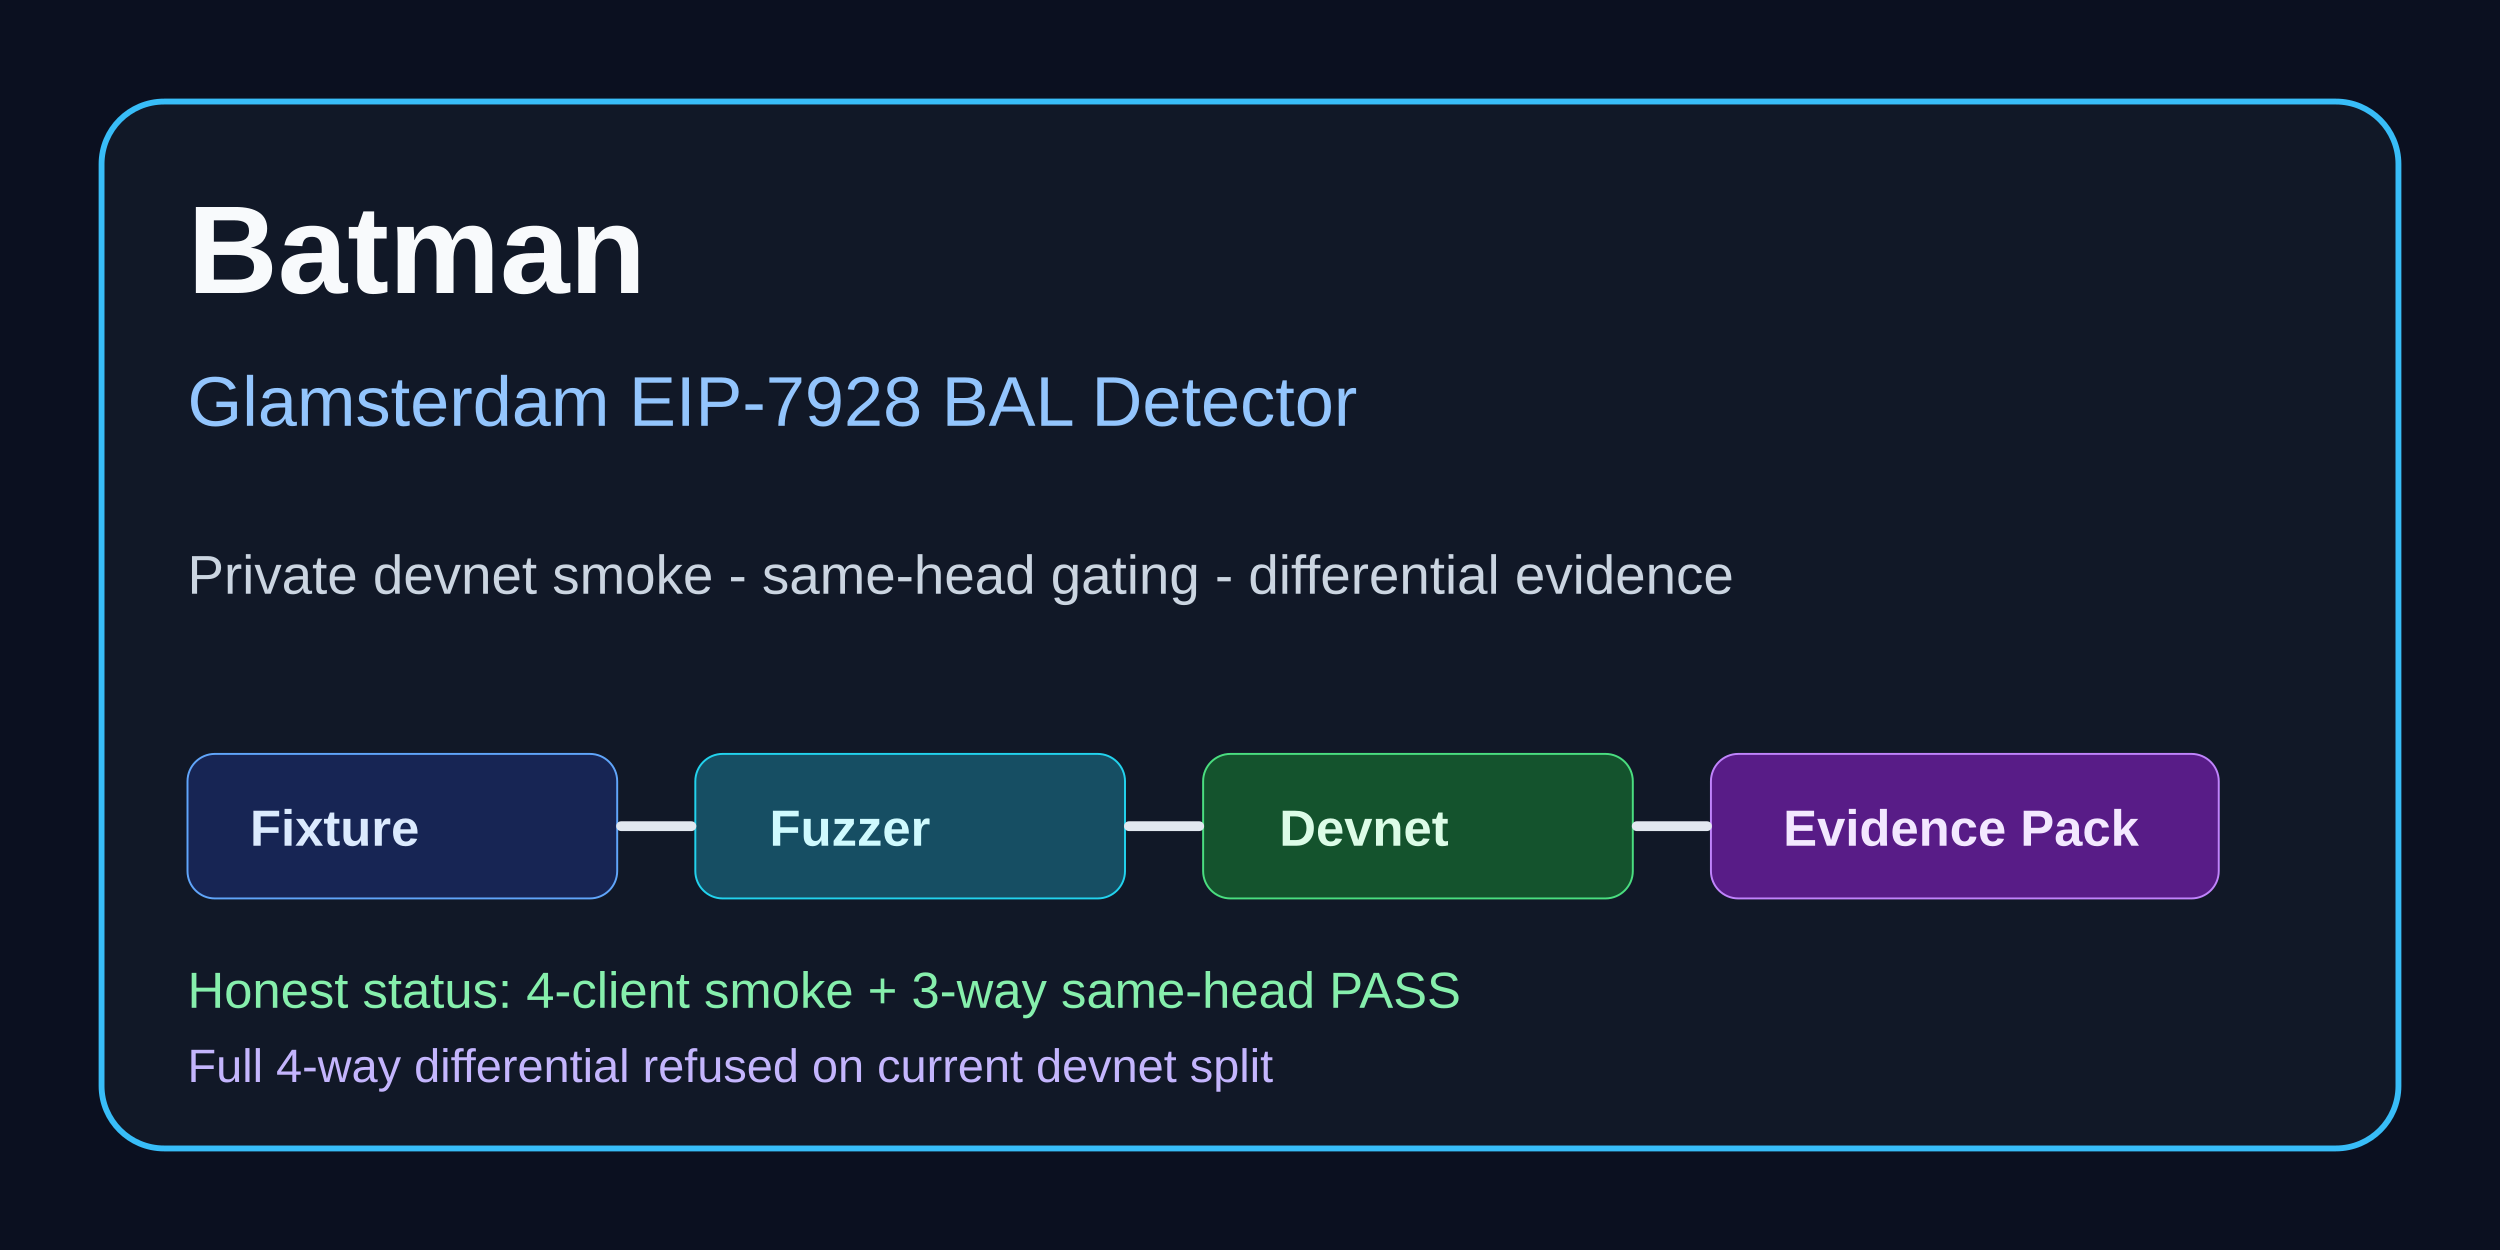
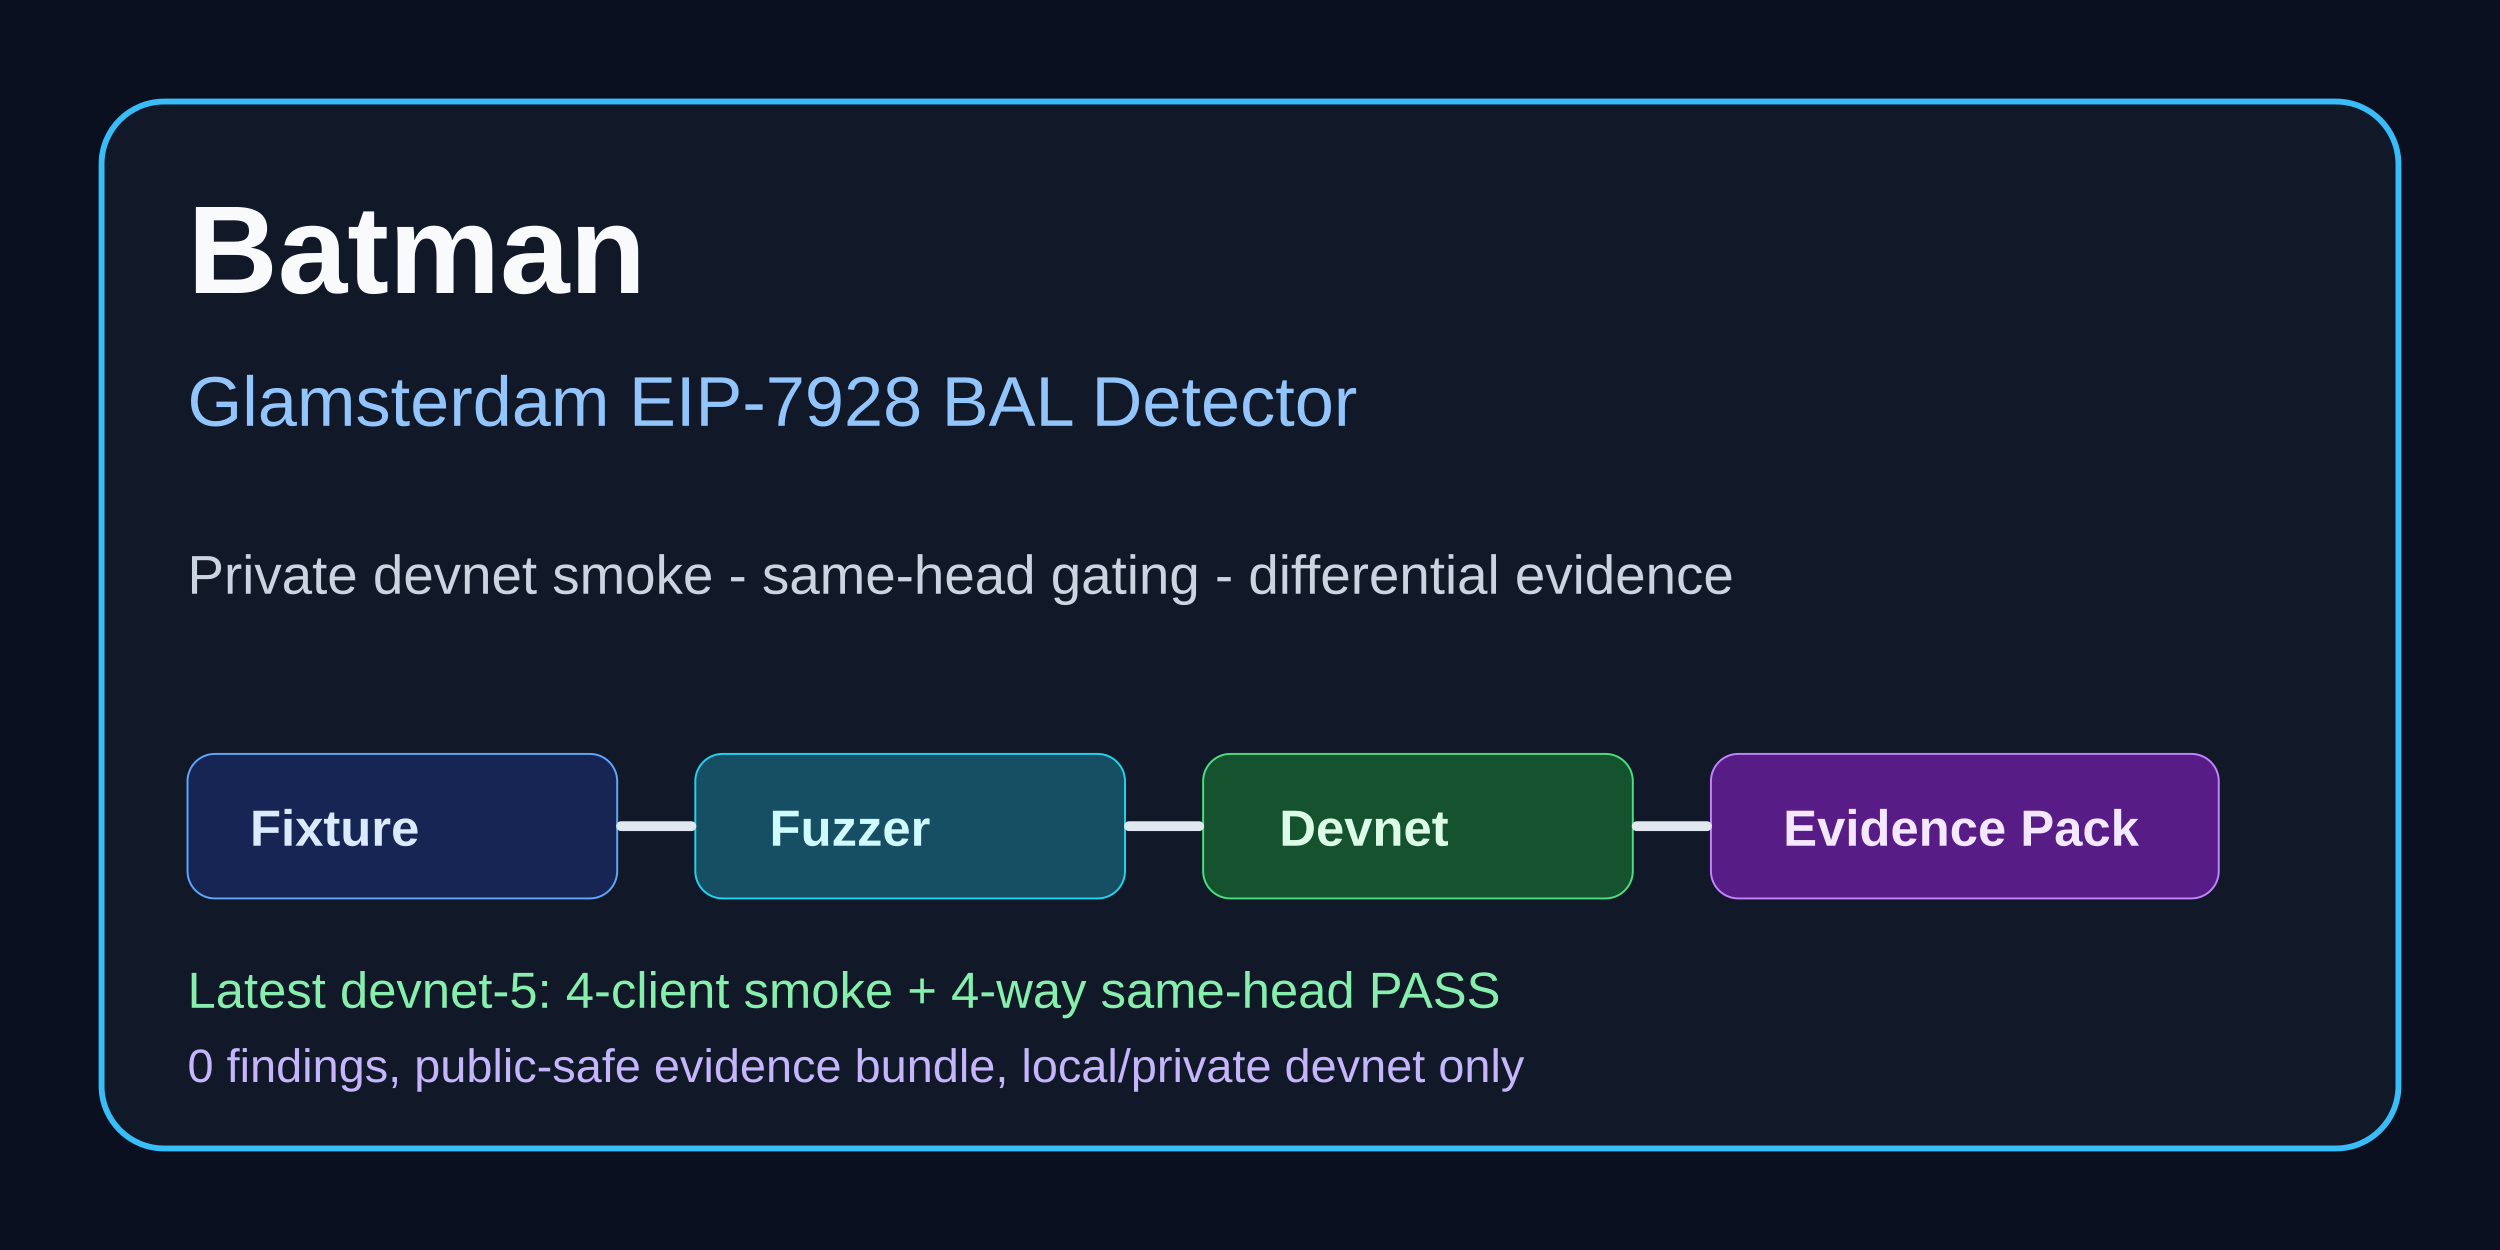
<svg xmlns="http://www.w3.org/2000/svg" width="1280" height="640" viewBox="0 0 1280 640" role="img" aria-labelledby="title desc">
  <rect width="1280" height="640" fill="#0b1020" />
  <rect x="52" y="52" width="1176" height="536" rx="32" fill="#111827" stroke="#38bdf8" stroke-width="3" />
  <text x="96" y="150" fill="#f8fafc" font-family="Segoe UI, Arial, sans-serif" font-size="64" font-weight="700">Batman</text>
  <text x="96" y="218" fill="#93c5fd" font-family="Segoe UI, Arial, sans-serif" font-size="36">Glamsterdam EIP-7928 BAL Detector</text>
  <text x="96" y="304" fill="#cbd5e1" font-family="Segoe UI, Arial, sans-serif" font-size="28">Private devnet smoke - same-head gating - differential evidence</text>
  <g font-family="Segoe UI, Arial, sans-serif" font-size="26" font-weight="600">
    <rect x="96" y="386" width="220" height="74" rx="14" fill="#172554" stroke="#60a5fa" />
    <text x="128" y="433" fill="#dbeafe">Fixture</text>
    <rect x="356" y="386" width="220" height="74" rx="14" fill="#164e63" stroke="#22d3ee" />
    <text x="394" y="433" fill="#cffafe">Fuzzer</text>
    <rect x="616" y="386" width="220" height="74" rx="14" fill="#14532d" stroke="#4ade80" />
    <text x="655" y="433" fill="#dcfce7">Devnet</text>
    <rect x="876" y="386" width="260" height="74" rx="14" fill="#581c87" stroke="#c084fc" />
    <text x="913" y="433" fill="#f3e8ff">Evidence Pack</text>
  </g>
  <path d="M318 423h36M578 423h36M838 423h36" stroke="#e2e8f0" stroke-width="5" stroke-linecap="round" />
-   <text x="96" y="516" fill="#86efac" font-family="Segoe UI, Arial, sans-serif" font-size="26">Honest status: 4-client smoke + 3-way same-head PASS</text>
-   <text x="96" y="554" fill="#c4b5fd" font-family="Segoe UI, Arial, sans-serif" font-size="24">Full 4-way differential refused on current devnet split</text>
+   <text x="96" y="516" fill="#86efac" font-family="Segoe UI, Arial, sans-serif" font-size="26">Latest devnet-5: 4-client smoke + 4-way same-head PASS</text>
+   <text x="96" y="554" fill="#c4b5fd" font-family="Segoe UI, Arial, sans-serif" font-size="24">0 findings, public-safe evidence bundle, local/private devnet only</text>
</svg>
